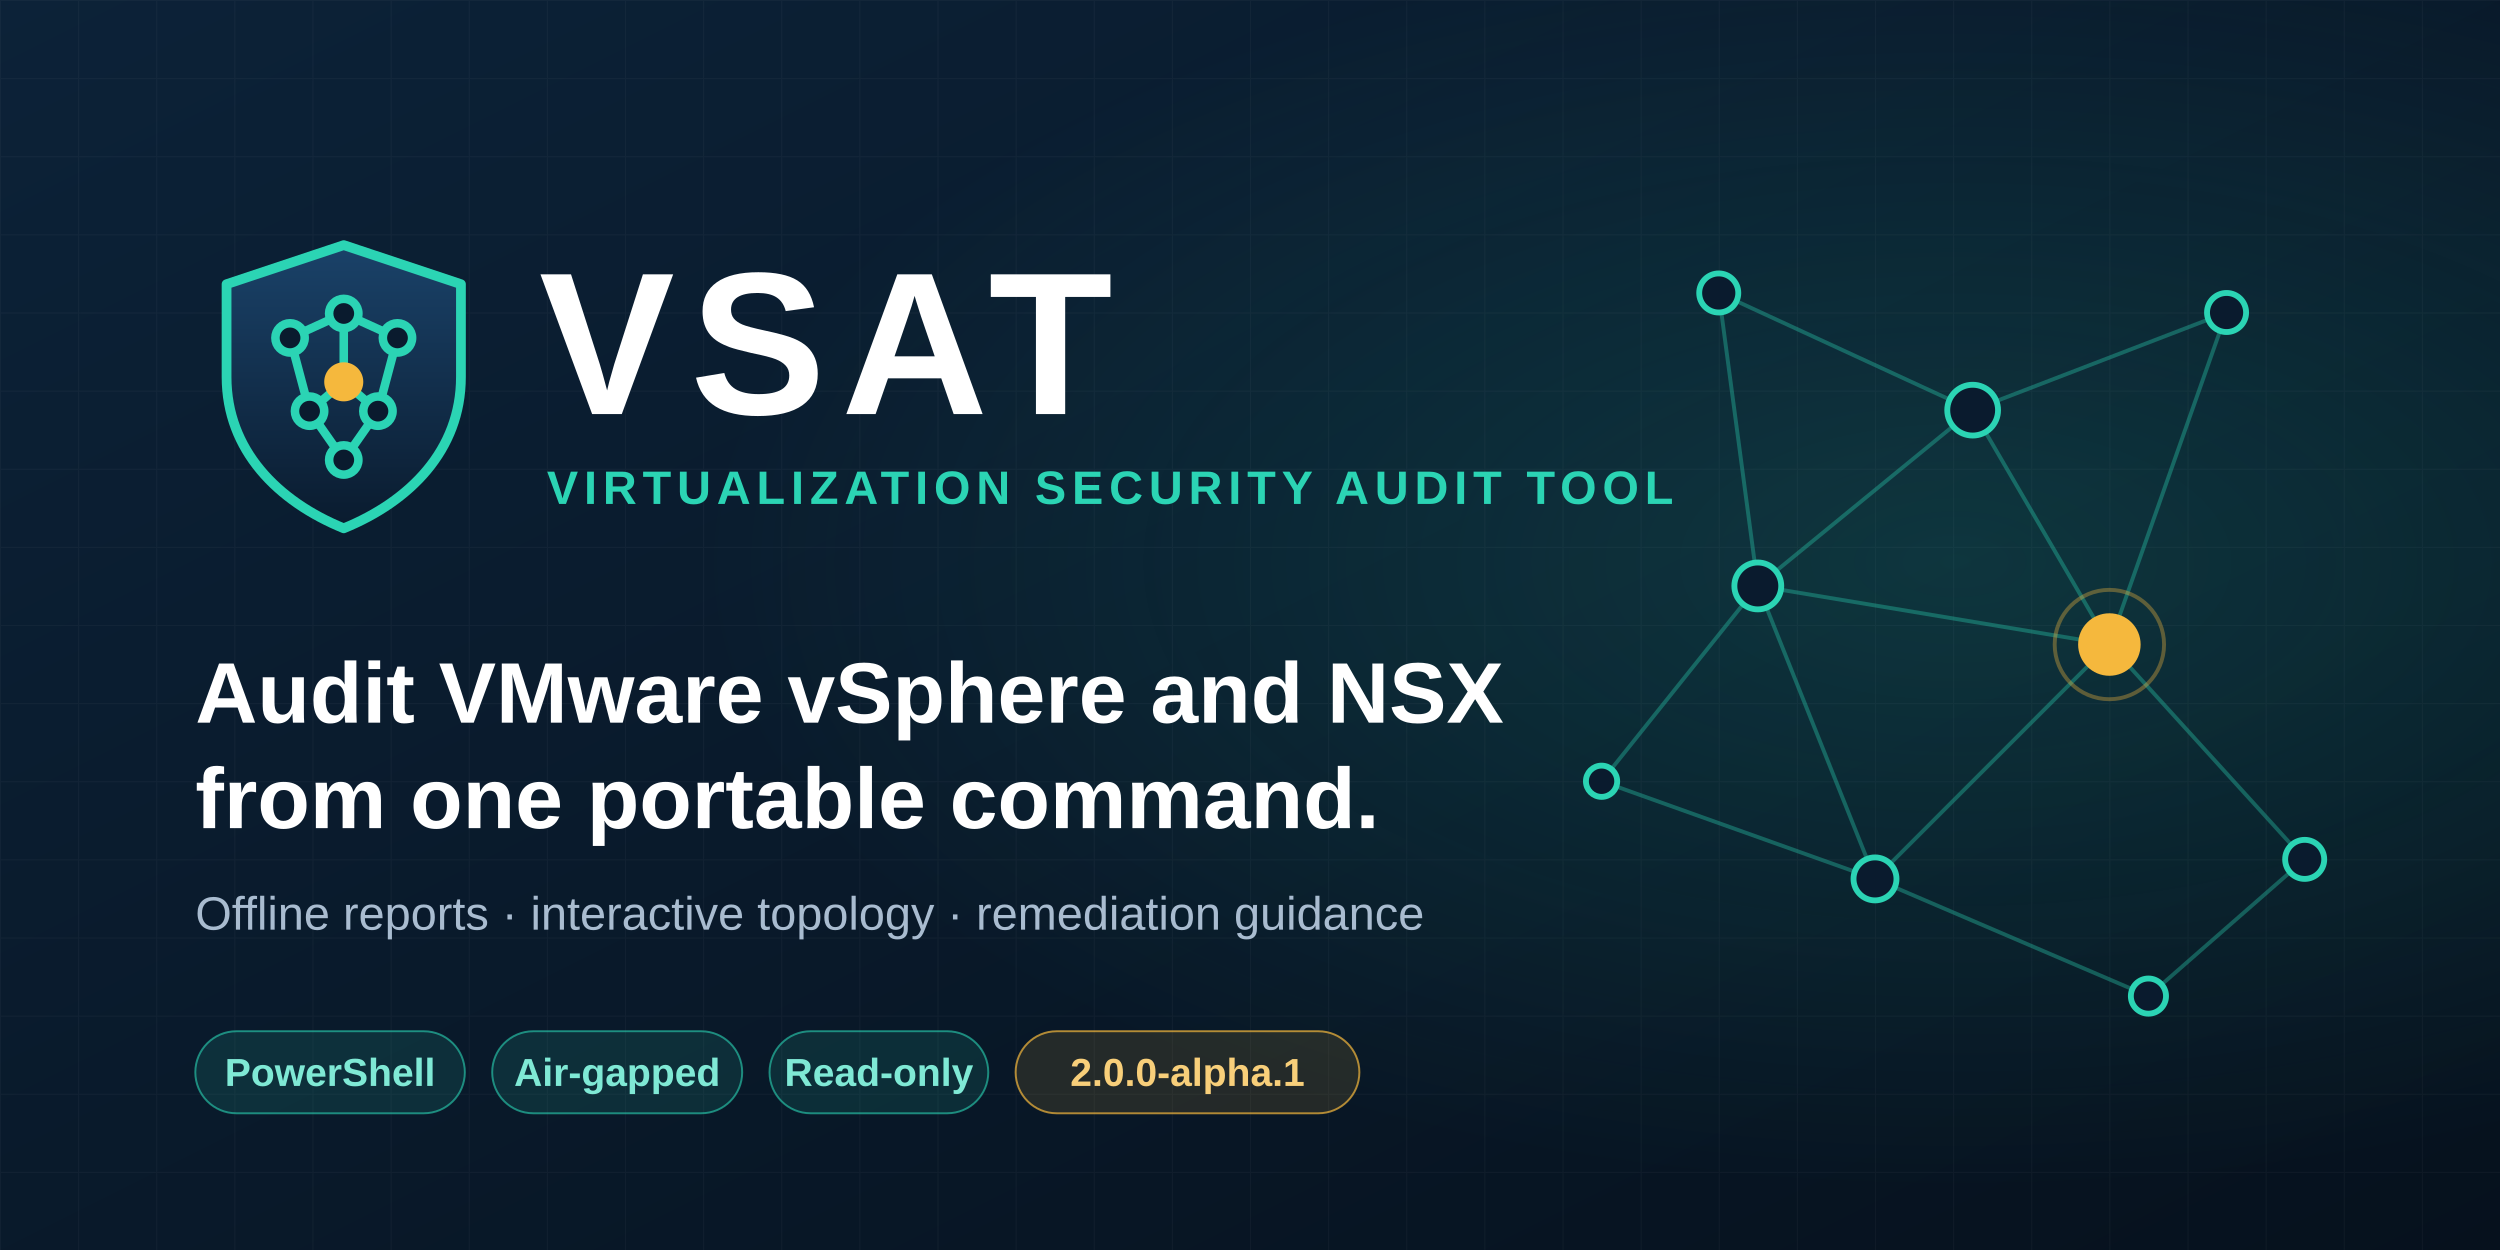
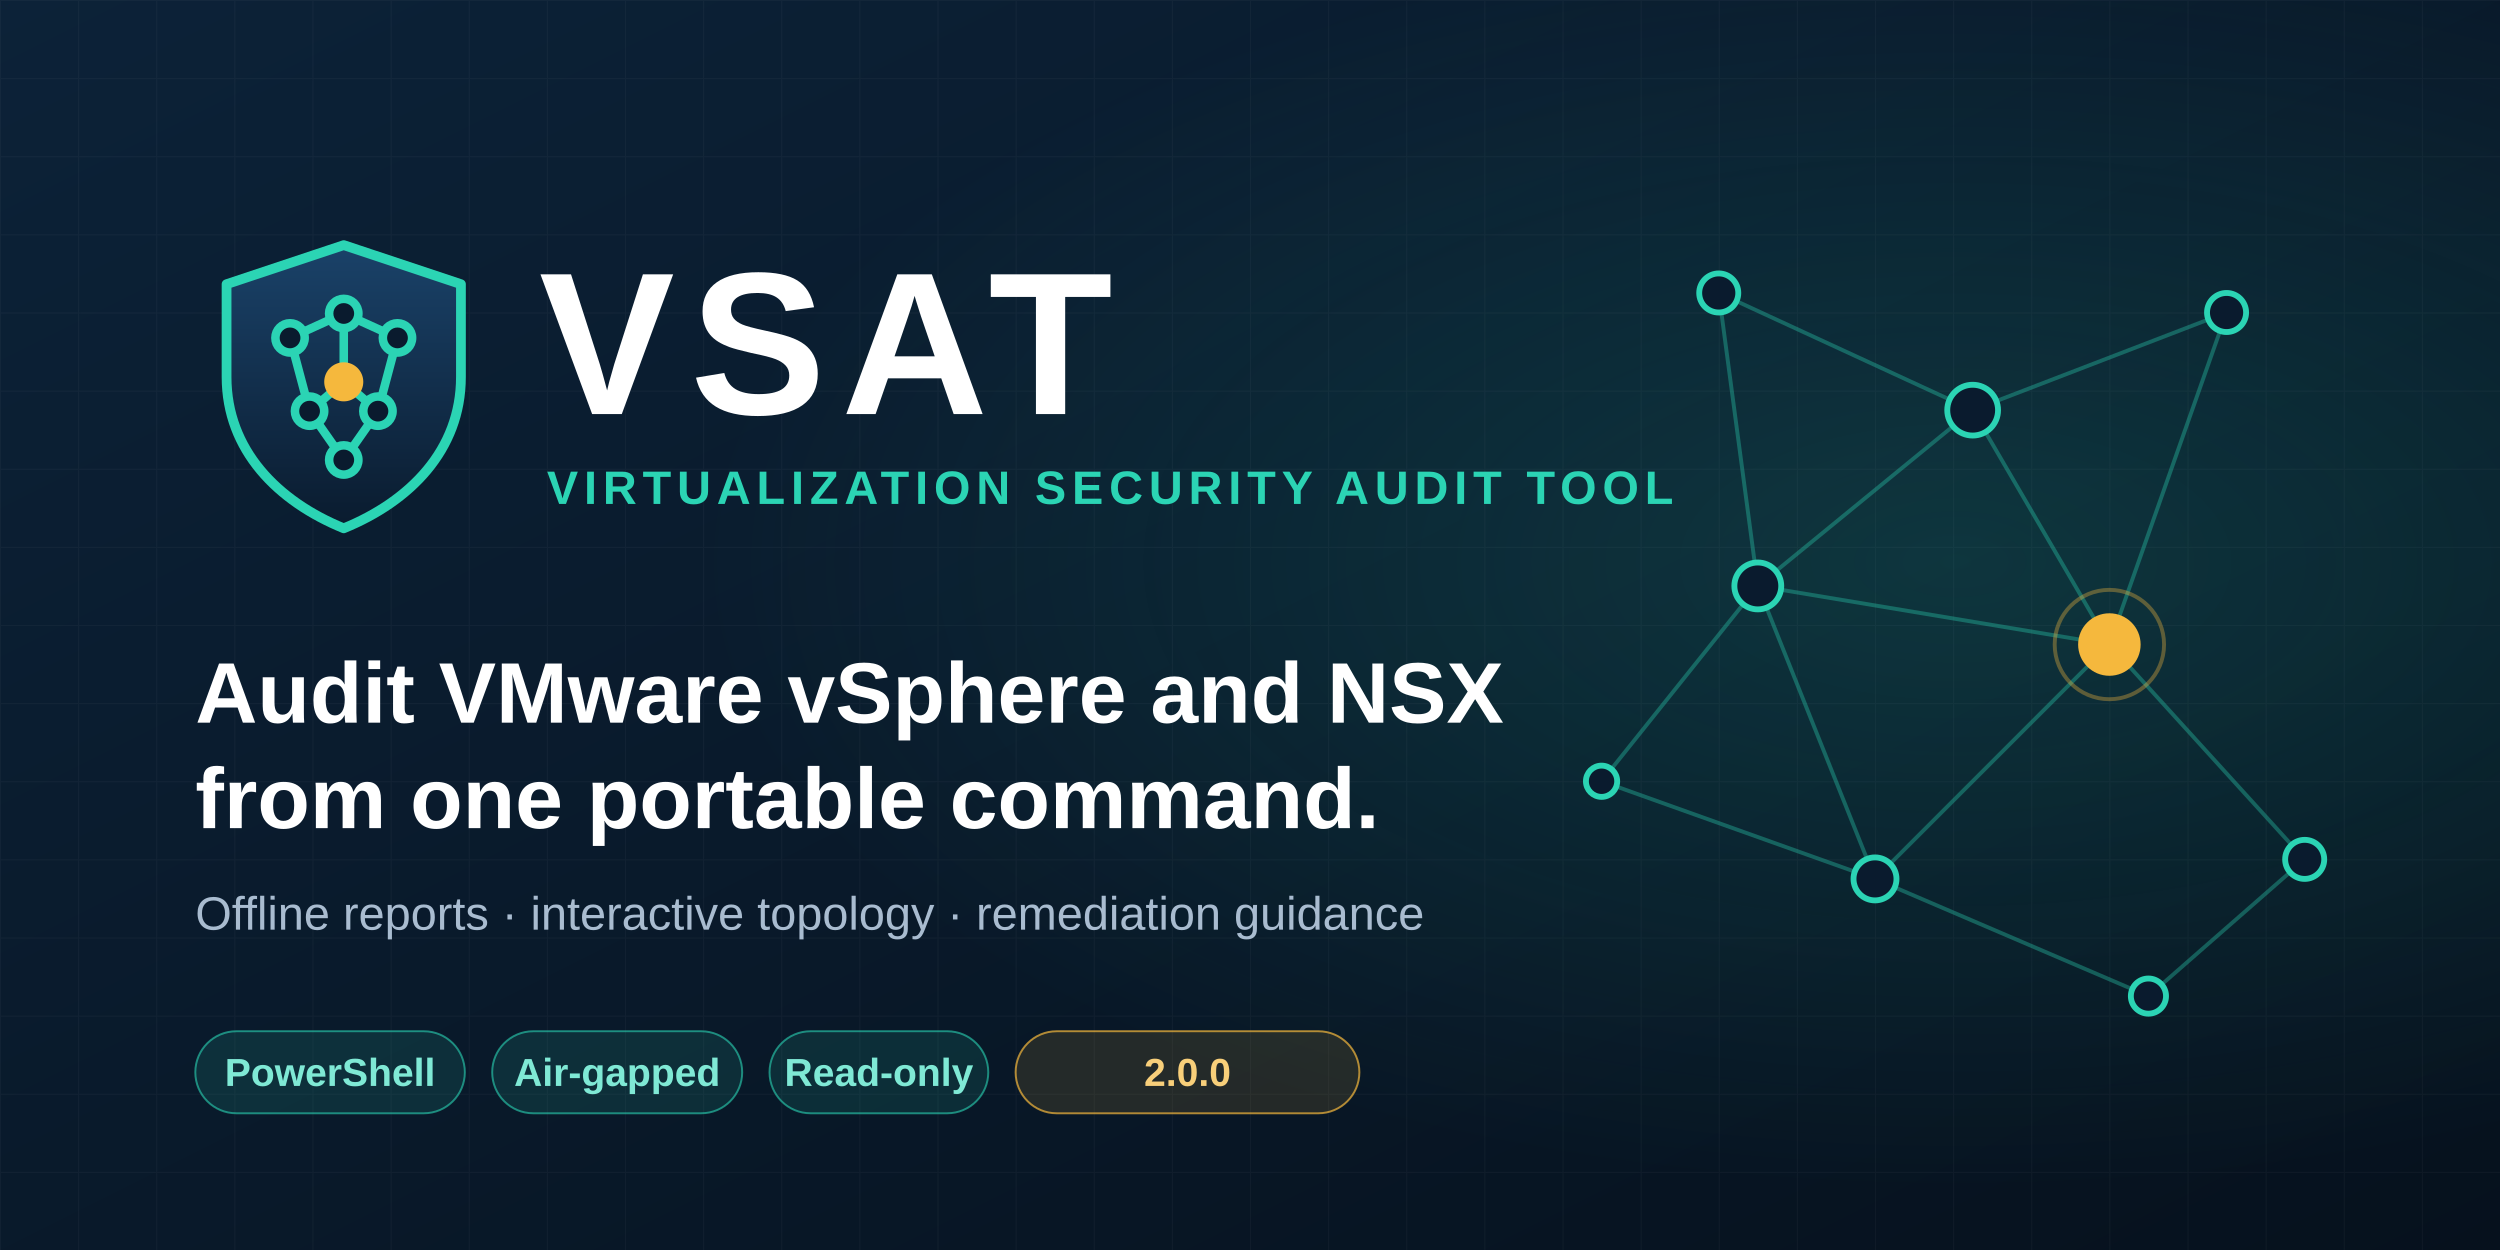
<svg xmlns="http://www.w3.org/2000/svg" viewBox="0 0 1280 640" width="1280" height="640">
  <defs>
    <linearGradient id="bg" x1="0" y1="0" x2="1" y2="1">
      <stop offset="0" stop-color="#0C2238" />
      <stop offset="1" stop-color="#06111D" />
    </linearGradient>
    <linearGradient id="sp-shield" x1="0" y1="0" x2="0" y2="1">
      <stop offset="0" stop-color="#1A4269" />
      <stop offset="1" stop-color="#0A1B2E" />
    </linearGradient>
    <radialGradient id="glow" cx="0.78" cy="0.45" r="0.5">
      <stop offset="0" stop-color="#2BD4B4" stop-opacity="0.16" />
      <stop offset="1" stop-color="#2BD4B4" stop-opacity="0" />
    </radialGradient>
    <pattern id="grid" width="40" height="40" patternUnits="userSpaceOnUse">
      <path d="M40 0 H0 V40" fill="none" stroke="#FFFFFF" stroke-opacity="0.035" stroke-width="1" />
    </pattern>
  </defs>
  <rect width="1280" height="640" fill="url(#bg)" />
  <rect width="1280" height="640" fill="url(#grid)" />
  <rect width="1280" height="640" fill="url(#glow)" />
  <g stroke="#2BD4B4" stroke-opacity="0.35" stroke-width="2" fill="none">
    <path d="M880 150 L1010 210 L1140 160" />
    <path d="M880 150 L900 300 L1010 210" />
    <path d="M1010 210 L1080 330 L1140 160" />
    <path d="M900 300 L1080 330" />
    <path d="M900 300 L960 450 L1080 330" />
    <path d="M1080 330 L1180 440" />
    <path d="M960 450 L1100 510 L1180 440" />
    <path d="M820 400 L900 300" />
    <path d="M820 400 L960 450" />
  </g>
  <g fill="#0A1B2E" stroke="#2BD4B4" stroke-width="3">
    <circle cx="880" cy="150" r="10" />
    <circle cx="1140" cy="160" r="10" />
    <circle cx="900" cy="300" r="12" />
    <circle cx="1180" cy="440" r="10" />
    <circle cx="960" cy="450" r="11" />
    <circle cx="1100" cy="510" r="9" />
    <circle cx="820" cy="400" r="8" />
  </g>
  <circle cx="1010" cy="210" r="13" fill="#0A1B2E" stroke="#2BD4B4" stroke-width="3" />
  <circle cx="1080" cy="330" r="16" fill="#F5B83D" />
  <circle cx="1080" cy="330" r="28" fill="none" stroke="#F5B83D" stroke-opacity="0.35" stroke-width="2" />
  <g transform="translate(96 118) scale(1.25)">
    <path d="M64 6 L112 22 V60 C112 90 91 111 64 122 C37 111 16 90 16 60 V22 Z" fill="url(#sp-shield)" stroke="#2BD4B4" stroke-width="4" stroke-linejoin="round" />
    <g stroke="#2BD4B4" stroke-width="3.5" stroke-linecap="round" fill="none">
      <path d="M42 44 L64 34 L86 44" />
      <path d="M42 44 L50 74 L64 94 L78 74 L86 44" />
      <path d="M64 34 L64 62" />
      <path d="M50 74 L64 62 L78 74" />
    </g>
    <g fill="#0A1B2E" stroke="#2BD4B4" stroke-width="3.5">
      <circle cx="64" cy="34" r="6" />
      <circle cx="42" cy="44" r="6" />
      <circle cx="86" cy="44" r="6" />
      <circle cx="50" cy="74" r="6" />
      <circle cx="78" cy="74" r="6" />
      <circle cx="64" cy="94" r="6" />
    </g>
    <circle cx="64" cy="62" r="8" fill="#F5B83D" />
  </g>
  <g font-family="'Segoe UI', 'Helvetica Neue', Arial, sans-serif">
    <text x="276" y="212" font-size="104" font-weight="800" letter-spacing="8" fill="#FFFFFF">VSAT</text>
    <text x="280" y="258" font-size="24" font-weight="600" letter-spacing="3" fill="#2BD4B4">VIRTUALIZATION SECURITY AUDIT TOOL</text>
    <text x="100" y="370" font-size="44" font-weight="700" fill="#FFFFFF">Audit VMware vSphere and NSX</text>
    <text x="100" y="424" font-size="44" font-weight="700" fill="#FFFFFF">from one portable command.</text>
    <text x="100" y="476" font-size="24" fill="#A9BCD0">Offline reports · interactive topology · remediation guidance</text>
    <g font-size="20" font-weight="600">
      <rect x="100" y="528" width="138" height="42" rx="21" fill="#2BD4B4" fill-opacity="0.12" stroke="#2BD4B4" stroke-opacity="0.6" />
      <text x="169" y="556" text-anchor="middle" fill="#7FE9D5">PowerShell</text>
      <rect x="252" y="528" width="128" height="42" rx="21" fill="#2BD4B4" fill-opacity="0.12" stroke="#2BD4B4" stroke-opacity="0.6" />
      <text x="316" y="556" text-anchor="middle" fill="#7FE9D5">Air-gapped</text>
      <rect x="394" y="528" width="112" height="42" rx="21" fill="#2BD4B4" fill-opacity="0.12" stroke="#2BD4B4" stroke-opacity="0.6" />
      <text x="450" y="556" text-anchor="middle" fill="#7FE9D5">Read-only</text>
      <rect x="520" y="528" width="176" height="42" rx="21" fill="#F5B83D" fill-opacity="0.12" stroke="#F5B83D" stroke-opacity="0.7" />
-       <text x="608" y="556" text-anchor="middle" fill="#F8CF7A">2.0.0-alpha.1</text>
+       <text x="608" y="556" text-anchor="middle" fill="#F8CF7A">2.0.0</text>
    </g>
  </g>
</svg>
